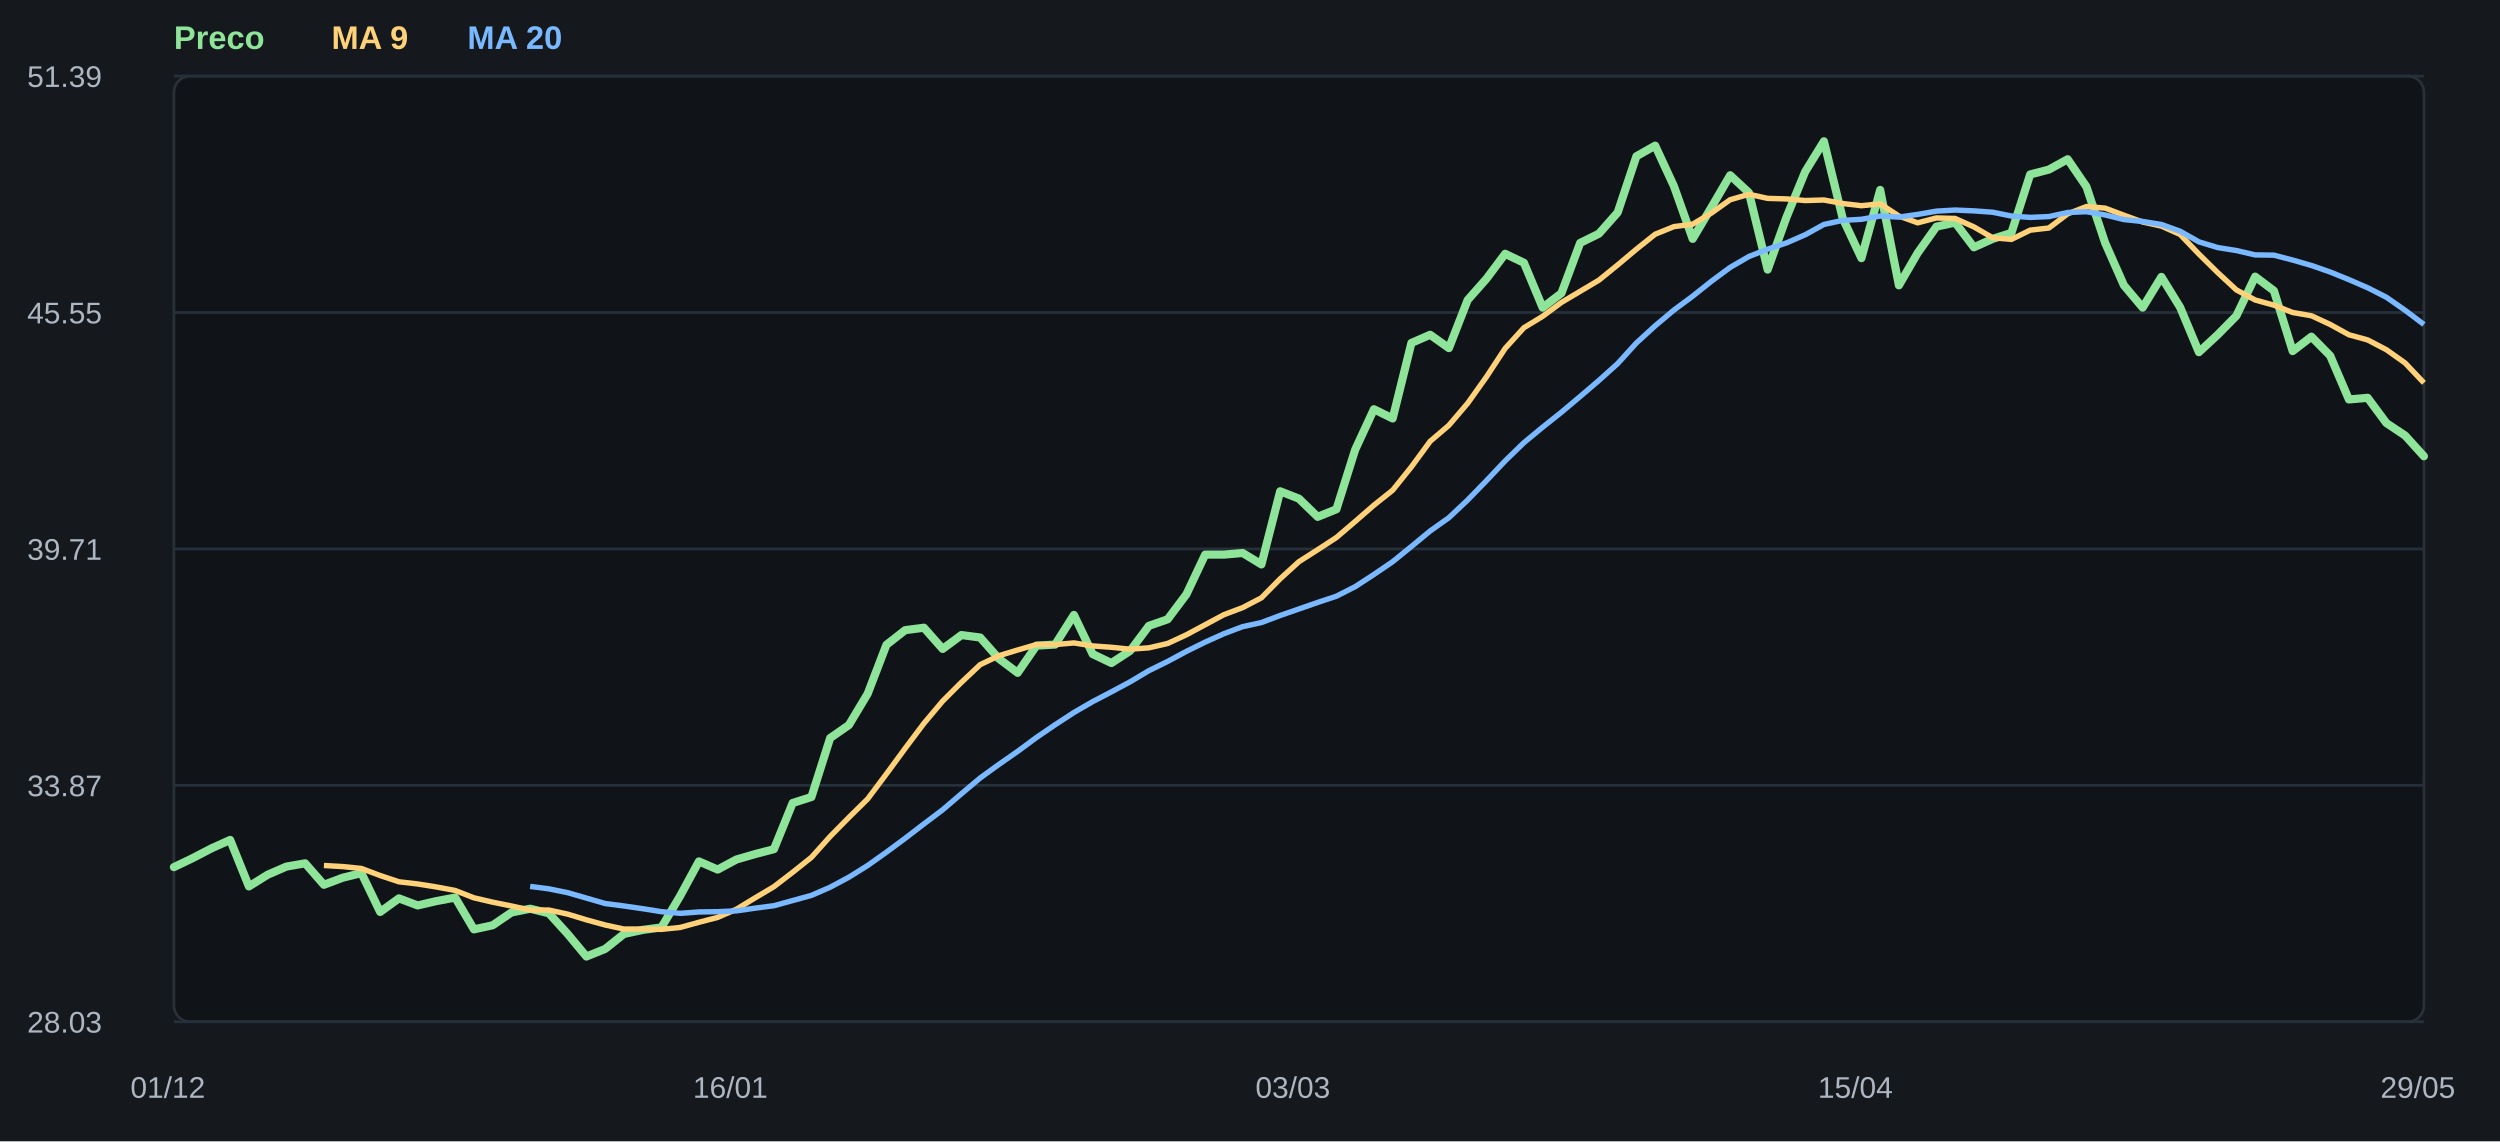
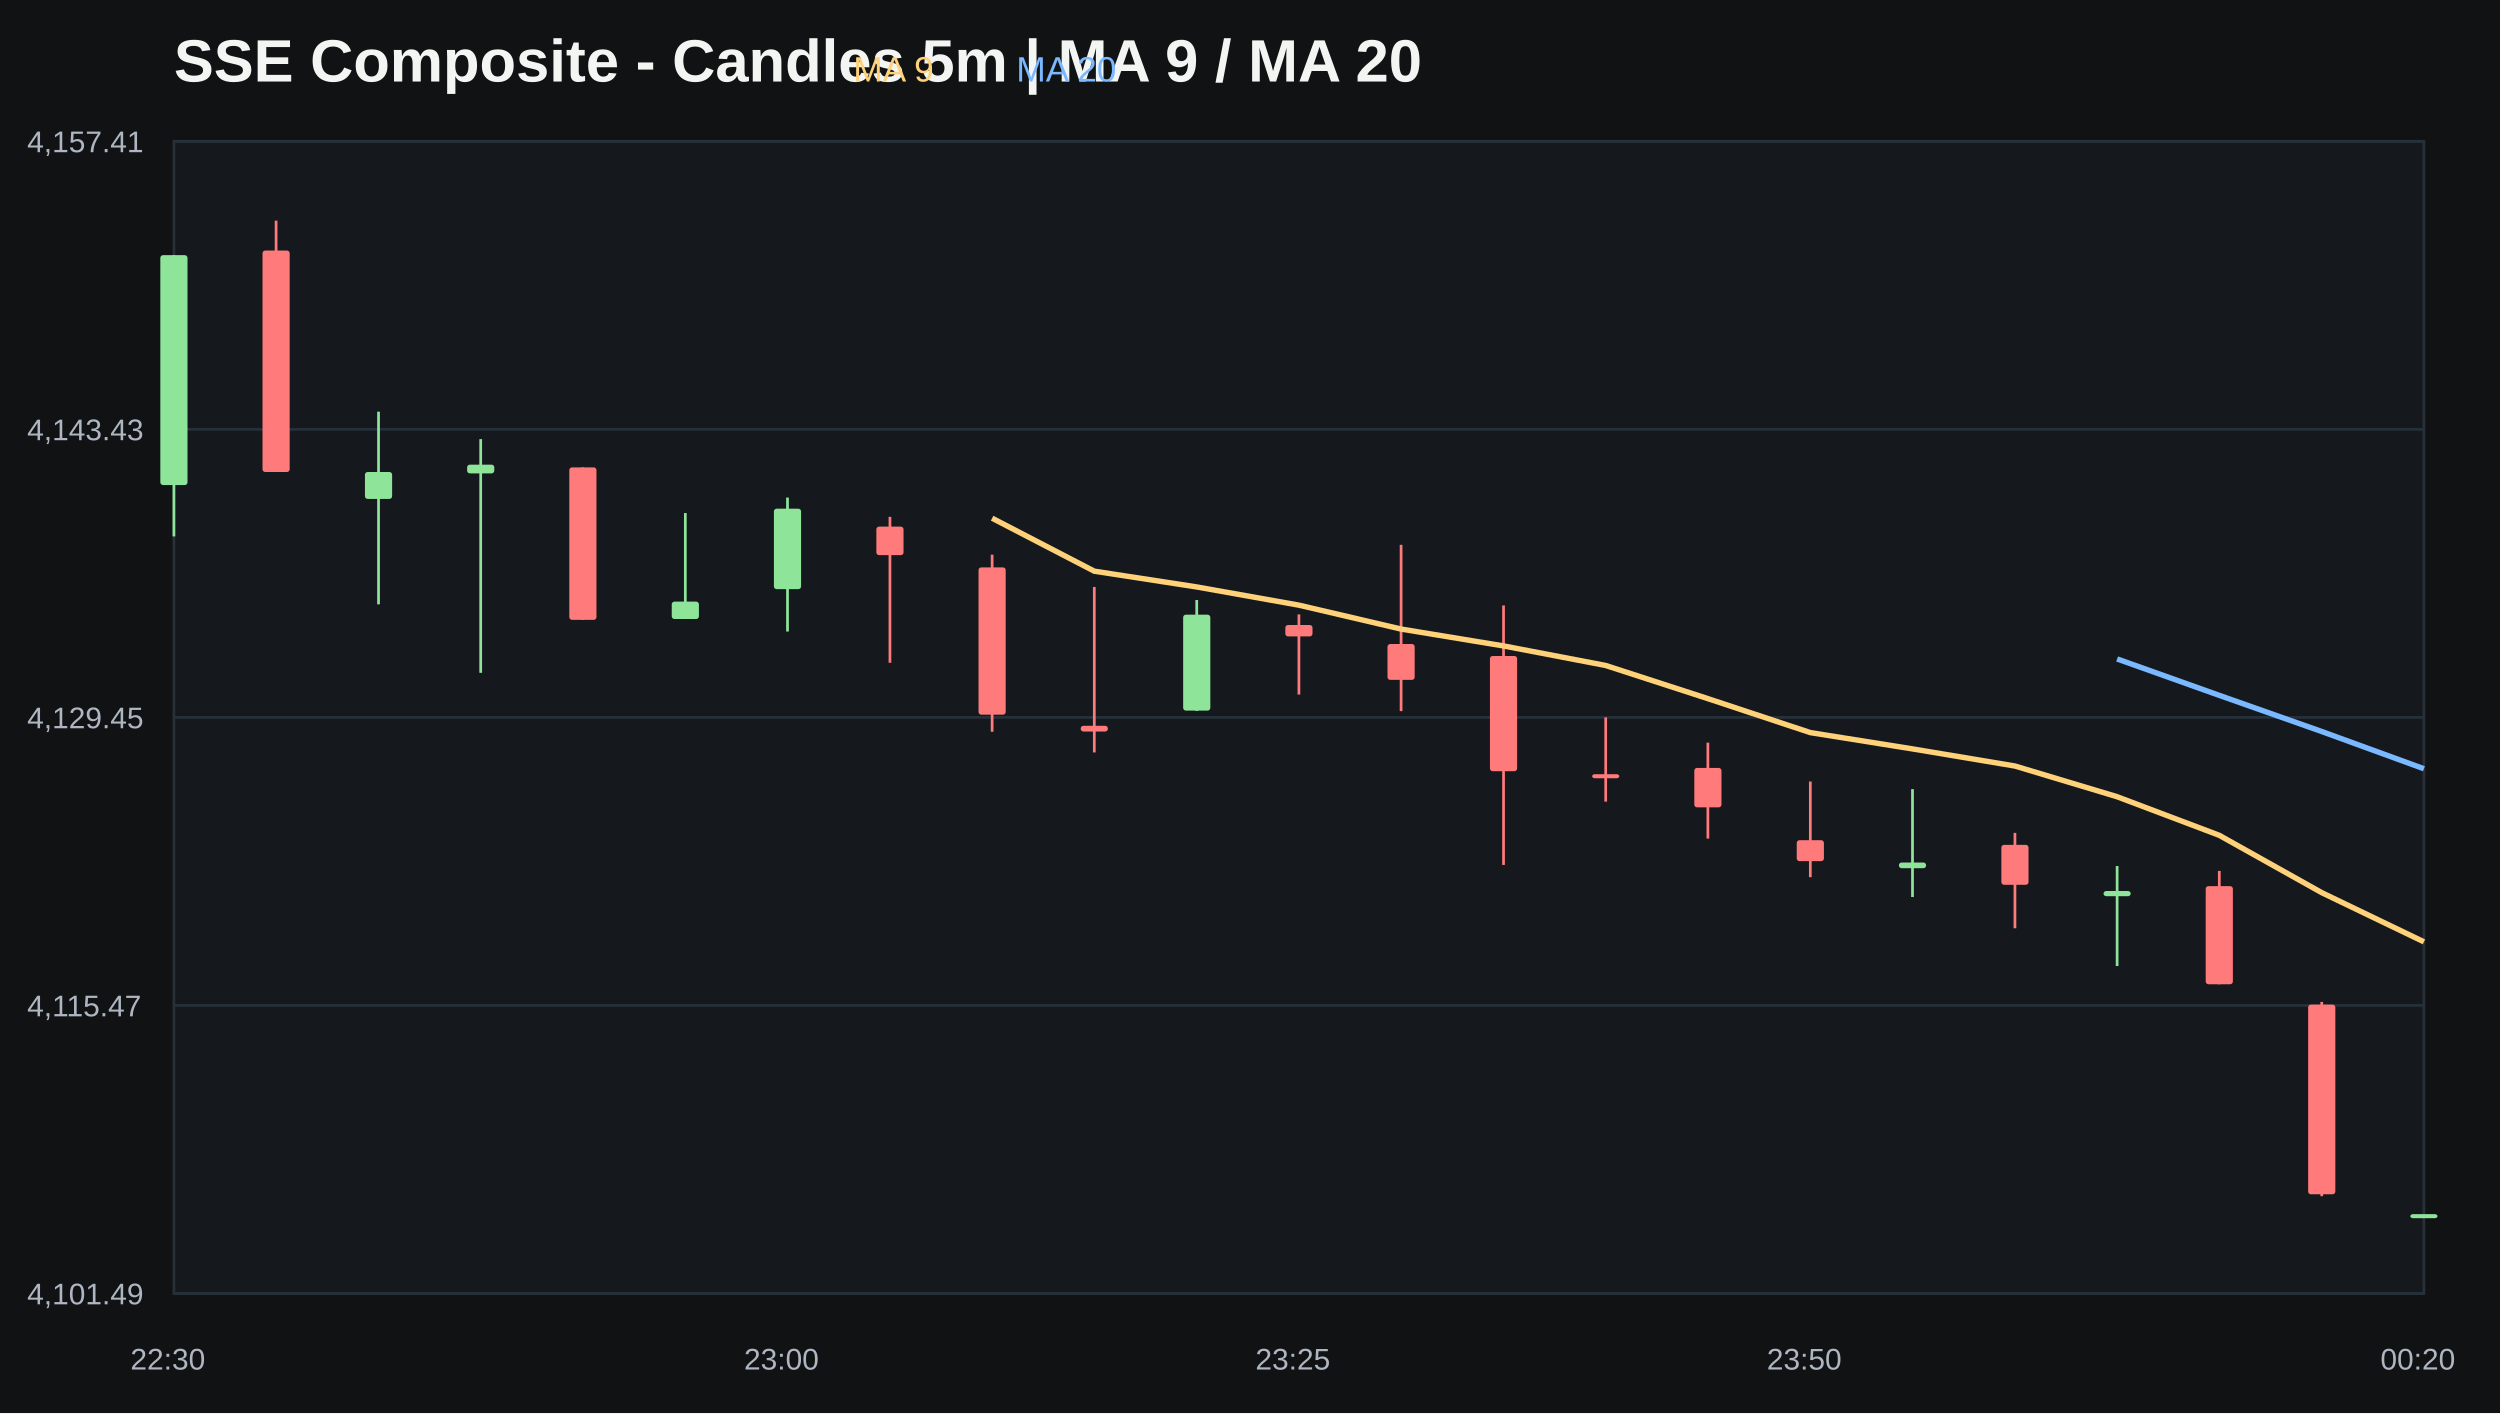
- <svg xmlns="http://www.w3.org/2000/svg" width="920" height="420" viewBox="0 0 920 420">
-   <rect width="100%" height="100%" fill="#15191E" />
-   <rect x="64" y="28" width="828" height="348" rx="6" fill="#101419" stroke="#2A3038" />
-   <text x="64" y="18" fill="#8EE59A" font-size="12" font-family="Arial" font-weight="700">Preco</text>
-   <text x="122" y="18" fill="#FFD27A" font-size="12" font-family="Arial" font-weight="700">MA 9</text>
-   <text x="172" y="18" fill="#7AB8FF" font-size="12" font-family="Arial" font-weight="700">MA 20</text>
-   <line x1="64" y1="376.0" x2="892" y2="376.0" stroke="#26303A" stroke-width="1" />
-   <text x="10" y="380.0" fill="#AEB6C2" font-size="11" font-family="Arial">28.03</text>
-   <line x1="64" y1="289.0" x2="892" y2="289.0" stroke="#26303A" stroke-width="1" />
-   <text x="10" y="293.0" fill="#AEB6C2" font-size="11" font-family="Arial">33.87</text>
-   <line x1="64" y1="202.0" x2="892" y2="202.0" stroke="#26303A" stroke-width="1" />
-   <text x="10" y="206.0" fill="#AEB6C2" font-size="11" font-family="Arial">39.71</text>
-   <line x1="64" y1="115.0" x2="892" y2="115.0" stroke="#26303A" stroke-width="1" />
-   <text x="10" y="119.0" fill="#AEB6C2" font-size="11" font-family="Arial">45.55</text>
-   <line x1="64" y1="28.0" x2="892" y2="28.0" stroke="#26303A" stroke-width="1" />
-   <text x="10" y="32.0" fill="#AEB6C2" font-size="11" font-family="Arial">51.39</text>
-   <polyline points="64.0,319.1 70.9,315.8 77.8,312.2 84.7,309.1 91.6,326.2 98.5,321.9 105.4,318.9 112.3,317.7 119.2,325.6 126.1,323.0 133.0,321.3 139.9,335.6 146.8,330.6 153.7,333.2 160.6,331.6 167.5,330.3 174.4,342.0 181.3,340.5 188.2,335.8 195.1,334.4 202.0,336.1 208.9,343.7 215.8,352.0 222.7,349.2 229.6,343.7 236.5,342.2 243.4,341.3 250.3,329.7 257.2,317.0 264.1,320.0 271.0,316.3 277.9,314.3 284.8,312.5 291.7,295.5 298.6,293.3 305.5,271.6 312.4,266.8 319.3,255.3 326.2,237.3 333.1,231.9 340.0,231.0 346.9,238.8 353.8,233.7 360.7,234.6 367.6,242.4 374.5,247.6 381.4,237.6 388.3,237.2 395.2,226.3 402.1,240.7 409.0,244.0 415.9,239.5 422.8,230.3 429.7,227.9 436.6,218.7 443.5,204.1 450.4,204.1 457.3,203.5 464.2,207.7 471.1,180.8 478.0,183.5 484.9,190.2 491.8,187.4 498.7,165.5 505.6,150.6 512.5,154.0 519.4,126.2 526.3,123.2 533.2,128.1 540.1,110.4 547.0,102.6 553.9,93.4 560.8,96.7 567.7,113.2 574.6,107.9 581.5,89.4 588.4,86.0 595.3,78.2 602.2,57.5 609.1,53.6 616.0,68.5 622.9,87.9 629.8,76.3 636.7,64.5 643.6,70.9 650.5,99.2 657.4,80.0 664.3,63.2 671.2,52.0 678.1,80.3 685.0,95.0 691.9,69.9 698.8,105.0 705.7,93.1 712.6,83.4 719.5,81.9 726.4,91.0 733.3,87.9 740.2,85.7 747.1,64.2 754.0,62.4 760.9,58.6 767.8,68.7 774.7,89.4 781.6,105.0 788.5,113.2 795.4,101.9 802.3,113.1 809.2,129.6 816.1,123.2 823.0,116.2 829.9,101.8 836.8,107.0 843.7,129.2 850.6,123.9 857.5,130.9 864.4,147.0 871.3,146.4 878.2,155.7 885.1,160.3 892.0,167.9" fill="none" stroke="#8EE59A" stroke-width="3" stroke-linecap="round" stroke-linejoin="round" />
-   <polyline points="119.2,318.5 126.1,318.9 133.0,319.6 139.9,322.2 146.8,324.5 153.7,325.3 160.6,326.4 167.5,327.7 174.4,330.4 181.3,332.0 188.2,333.4 195.1,334.9 202.0,334.9 208.9,336.4 215.8,338.5 222.7,340.4 229.6,341.9 236.5,341.9 243.4,342.0 250.3,341.3 257.2,339.4 264.1,337.6 271.0,334.6 277.9,330.4 284.8,326.3 291.7,321.0 298.6,315.5 305.5,307.8 312.4,300.8 319.3,294.0 326.2,284.8 333.1,275.4 340.0,266.2 346.9,258.0 353.8,251.1 360.7,244.6 367.6,241.3 374.5,239.2 381.4,237.2 388.3,237.2 395.2,236.6 402.1,237.7 409.0,238.2 415.9,238.9 422.8,238.4 429.7,236.8 436.6,233.6 443.5,229.9 450.4,226.2 457.3,223.6 464.2,220.0 471.1,213.0 478.0,206.7 484.9,202.3 491.8,197.8 498.7,191.9 505.6,185.9 512.5,180.4 519.4,171.8 526.3,162.4 533.2,156.5 540.1,148.4 547.0,138.7 553.9,128.2 560.8,120.6 567.7,116.4 574.6,111.3 581.5,107.2 588.4,103.1 595.3,97.5 602.2,91.7 609.1,86.2 616.0,83.4 622.9,82.5 629.8,78.4 636.7,73.5 643.6,71.5 650.5,73.0 657.4,73.2 664.3,73.8 671.2,73.6 678.1,74.9 685.0,75.7 691.9,75.0 698.8,79.5 705.7,82.0 712.6,80.2 719.5,80.4 726.4,83.5 733.3,87.5 740.2,88.1 747.1,84.7 754.0,83.9 760.9,78.7 767.8,76.0 774.7,76.6 781.6,79.2 788.5,81.7 795.4,83.2 802.3,86.3 809.2,93.5 816.1,100.3 823.0,106.7 829.9,110.4 836.8,112.3 843.7,115.0 850.6,116.2 857.5,119.4 864.4,123.2 871.3,125.1 878.2,128.7 885.1,133.6 892.0,140.9" fill="none" stroke="#FFD27A" stroke-width="2" />
-   <polyline points="195.1,326.2 202.0,327.1 208.9,328.5 215.8,330.5 222.7,332.5 229.6,333.4 236.5,334.4 243.4,335.5 250.3,336.1 257.2,335.6 264.1,335.5 271.0,335.2 277.9,334.2 284.8,333.3 291.7,331.4 298.6,329.5 305.5,326.5 312.4,322.8 319.3,318.5 326.2,313.6 333.1,308.5 340.0,303.2 346.9,298.0 353.8,292.1 360.7,286.3 367.6,281.3 374.5,276.5 381.4,271.4 388.3,266.7 395.2,262.2 402.1,258.2 409.0,254.6 415.9,250.9 422.8,246.8 429.7,243.4 436.6,239.7 443.5,236.3 450.4,233.2 457.3,230.6 464.2,229.1 471.1,226.5 478.0,224.1 484.9,221.7 491.8,219.4 498.7,215.9 505.6,211.4 512.5,206.7 519.4,201.1 526.3,195.4 533.2,190.5 540.1,184.0 547.0,176.9 553.9,169.6 560.8,162.9 567.7,157.2 574.6,151.7 581.5,145.9 588.4,140.0 595.3,133.8 602.2,126.2 609.1,119.9 616.0,114.1 622.9,109.0 629.8,103.5 636.7,98.4 643.6,94.4 650.5,91.7 657.4,89.4 664.3,86.4 671.2,82.6 678.1,81.1 685.0,80.7 691.9,79.5 698.8,79.9 705.7,78.9 712.6,77.7 719.5,77.3 726.4,77.6 733.3,78.1 740.2,79.5 747.1,80.0 754.0,79.7 760.9,78.2 767.8,77.9 774.7,79.1 781.6,80.8 788.5,81.5 795.4,82.6 802.3,85.1 809.2,89.0 816.1,91.1 823.0,92.2 829.9,93.8 836.8,93.9 843.7,95.7 850.6,97.7 857.5,100.1 864.4,102.9 871.3,105.9 878.2,109.4 885.1,114.2 892.0,119.4" fill="none" stroke="#7AB8FF" stroke-width="2" />
-   <text x="48.0" y="404" fill="#AEB6C2" font-size="11" font-family="Arial">01/12</text>
-   <text x="255.0" y="404" fill="#AEB6C2" font-size="11" font-family="Arial">16/01</text>
-   <text x="462.0" y="404" fill="#AEB6C2" font-size="11" font-family="Arial">03/03</text>
-   <text x="669.0" y="404" fill="#AEB6C2" font-size="11" font-family="Arial">15/04</text>
-   <text x="876.0" y="404" fill="#AEB6C2" font-size="11" font-family="Arial">29/05</text>
+ <svg xmlns="http://www.w3.org/2000/svg" width="920" height="520" viewBox="0 0 920 520">
+   <rect width="100%" height="100%" fill="#101214" />
+   <text x="64" y="30" fill="#F3F5F2" font-size="22" font-family="Arial" font-weight="700">SSE Composite - Candles 5m | MA 9 / MA 20</text>
+   <text x="314" y="30" fill="#FFD27A" font-size="13" font-family="Arial">MA 9</text>
+   <text x="374" y="30" fill="#7AB8FF" font-size="13" font-family="Arial">MA 20</text>
+   <rect x="64" y="52" width="828" height="424" fill="#15191E" stroke="#2A3038" />
+   <line x1="64" y1="476.0" x2="892" y2="476.0" stroke="#26303A" stroke-width="1" />
+   <text x="10" y="480.0" fill="#AEB6C2" font-size="11" font-family="Arial">4,101.49</text>
+   <line x1="64" y1="370.0" x2="892" y2="370.0" stroke="#26303A" stroke-width="1" />
+   <text x="10" y="374.0" fill="#AEB6C2" font-size="11" font-family="Arial">4,115.47</text>
+   <line x1="64" y1="264.0" x2="892" y2="264.0" stroke="#26303A" stroke-width="1" />
+   <text x="10" y="268.0" fill="#AEB6C2" font-size="11" font-family="Arial">4,129.45</text>
+   <line x1="64" y1="158.0" x2="892" y2="158.0" stroke="#26303A" stroke-width="1" />
+   <text x="10" y="162.0" fill="#AEB6C2" font-size="11" font-family="Arial">4,143.43</text>
+   <line x1="64" y1="52.0" x2="892" y2="52.0" stroke="#26303A" stroke-width="1" />
+   <text x="10" y="56.0" fill="#AEB6C2" font-size="11" font-family="Arial">4,157.41</text>
+   <line x1="64.0" y1="93.9" x2="64.0" y2="197.4" stroke="#8EE59A" stroke-width="1" />
+   <rect x="59.0" y="93.9" width="10.0" height="84.6" fill="#8EE59A" rx="1" />
+   <line x1="101.6" y1="81.2" x2="101.6" y2="173.7" stroke="#FF7A7A" stroke-width="1" />
+   <rect x="96.6" y="92.2" width="10.0" height="81.5" fill="#FF7A7A" rx="1" />
+   <line x1="139.3" y1="151.5" x2="139.3" y2="222.4" stroke="#8EE59A" stroke-width="1" />
+   <rect x="134.3" y="173.7" width="10.0" height="9.9" fill="#8EE59A" rx="1" />
+   <line x1="176.9" y1="161.6" x2="176.9" y2="247.6" stroke="#8EE59A" stroke-width="1" />
+   <rect x="171.9" y="171.0" width="10.0" height="3.2" fill="#8EE59A" rx="1" />
+   <line x1="214.5" y1="172.0" x2="214.5" y2="228.1" stroke="#FF7A7A" stroke-width="1" />
+   <rect x="209.5" y="172.0" width="10.0" height="56.1" fill="#FF7A7A" rx="1" />
+   <line x1="252.2" y1="188.8" x2="252.2" y2="227.8" stroke="#8EE59A" stroke-width="1" />
+   <rect x="247.2" y="221.4" width="10.0" height="6.4" fill="#8EE59A" rx="1" />
+   <line x1="289.8" y1="183.1" x2="289.8" y2="232.4" stroke="#8EE59A" stroke-width="1" />
+   <rect x="284.8" y="187.2" width="10.0" height="29.6" fill="#8EE59A" rx="1" />
+   <line x1="327.5" y1="190.2" x2="327.5" y2="243.9" stroke="#FF7A7A" stroke-width="1" />
+   <rect x="322.5" y="193.8" width="10.0" height="10.5" fill="#FF7A7A" rx="1" />
+   <line x1="365.1" y1="204.1" x2="365.1" y2="269.3" stroke="#FF7A7A" stroke-width="1" />
+   <rect x="360.1" y="208.8" width="10.0" height="54.2" fill="#FF7A7A" rx="1" />
+   <line x1="402.7" y1="216.0" x2="402.7" y2="276.9" stroke="#FF7A7A" stroke-width="1" />
+   <rect x="397.7" y="267.1" width="10.0" height="2.1" fill="#FF7A7A" rx="1" />
+   <line x1="440.4" y1="220.8" x2="440.4" y2="261.6" stroke="#8EE59A" stroke-width="1" />
+   <rect x="435.4" y="226.2" width="10.0" height="35.3" fill="#8EE59A" rx="1" />
+   <line x1="478.0" y1="226.1" x2="478.0" y2="255.6" stroke="#FF7A7A" stroke-width="1" />
+   <rect x="473.0" y="230.0" width="10.0" height="4.2" fill="#FF7A7A" rx="1" />
+   <line x1="515.6" y1="200.5" x2="515.6" y2="261.7" stroke="#FF7A7A" stroke-width="1" />
+   <rect x="510.6" y="237.0" width="10.0" height="13.2" fill="#FF7A7A" rx="1" />
+   <line x1="553.3" y1="222.8" x2="553.3" y2="318.3" stroke="#FF7A7A" stroke-width="1" />
+   <rect x="548.3" y="241.4" width="10.0" height="42.4" fill="#FF7A7A" rx="1" />
+   <line x1="590.9" y1="264.0" x2="590.9" y2="295.0" stroke="#FF7A7A" stroke-width="1" />
+   <rect x="585.9" y="284.9" width="10.0" height="1.5" fill="#FF7A7A" rx="1" />
+   <line x1="628.5" y1="273.3" x2="628.5" y2="308.6" stroke="#FF7A7A" stroke-width="1" />
+   <rect x="623.5" y="282.6" width="10.0" height="14.5" fill="#FF7A7A" rx="1" />
+   <line x1="666.2" y1="287.6" x2="666.2" y2="322.8" stroke="#FF7A7A" stroke-width="1" />
+   <rect x="661.2" y="309.2" width="10.0" height="7.7" fill="#FF7A7A" rx="1" />
+   <line x1="703.8" y1="290.4" x2="703.8" y2="330.1" stroke="#8EE59A" stroke-width="1" />
+   <rect x="698.8" y="317.4" width="10.0" height="2.1" fill="#8EE59A" rx="1" />
+   <line x1="741.5" y1="306.5" x2="741.5" y2="341.6" stroke="#FF7A7A" stroke-width="1" />
+   <rect x="736.5" y="310.9" width="10.0" height="14.7" fill="#FF7A7A" rx="1" />
+   <line x1="779.1" y1="318.7" x2="779.1" y2="355.5" stroke="#8EE59A" stroke-width="1" />
+   <rect x="774.1" y="327.9" width="10.0" height="1.9" fill="#8EE59A" rx="1" />
+   <line x1="816.7" y1="320.5" x2="816.7" y2="362.2" stroke="#FF7A7A" stroke-width="1" />
+   <rect x="811.7" y="326.1" width="10.0" height="36.1" fill="#FF7A7A" rx="1" />
+   <line x1="854.4" y1="368.7" x2="854.4" y2="440.2" stroke="#FF7A7A" stroke-width="1" />
+   <rect x="849.4" y="369.7" width="10.0" height="69.8" fill="#FF7A7A" rx="1" />
+   <line x1="892.0" y1="446.8" x2="892.0" y2="446.8" stroke="#8EE59A" stroke-width="1" />
+   <rect x="887.0" y="446.8" width="10.0" height="1.5" fill="#8EE59A" rx="1" />
+   <polyline points="365.1,190.7 402.7,210.2 440.4,216.0 478.0,222.7 515.6,231.5 553.3,237.7 590.9,244.9 628.5,257.1 666.2,269.6 703.8,275.6 741.5,281.9 779.1,293.2 816.7,307.4 854.4,328.5 892.0,346.6" fill="none" stroke="#FFD27A" stroke-width="2" />
+   <polyline points="779.1,242.5 816.7,255.9 854.4,269.2 892.0,282.9" fill="none" stroke="#7AB8FF" stroke-width="2" />
+   <text x="48.0" y="504" fill="#AEB6C2" font-size="11" font-family="Arial">22:30</text>
+   <text x="273.8" y="504" fill="#AEB6C2" font-size="11" font-family="Arial">23:00</text>
+   <text x="462.0" y="504" fill="#AEB6C2" font-size="11" font-family="Arial">23:25</text>
+   <text x="650.2" y="504" fill="#AEB6C2" font-size="11" font-family="Arial">23:50</text>
+   <text x="876.0" y="504" fill="#AEB6C2" font-size="11" font-family="Arial">00:20</text>
</svg>
